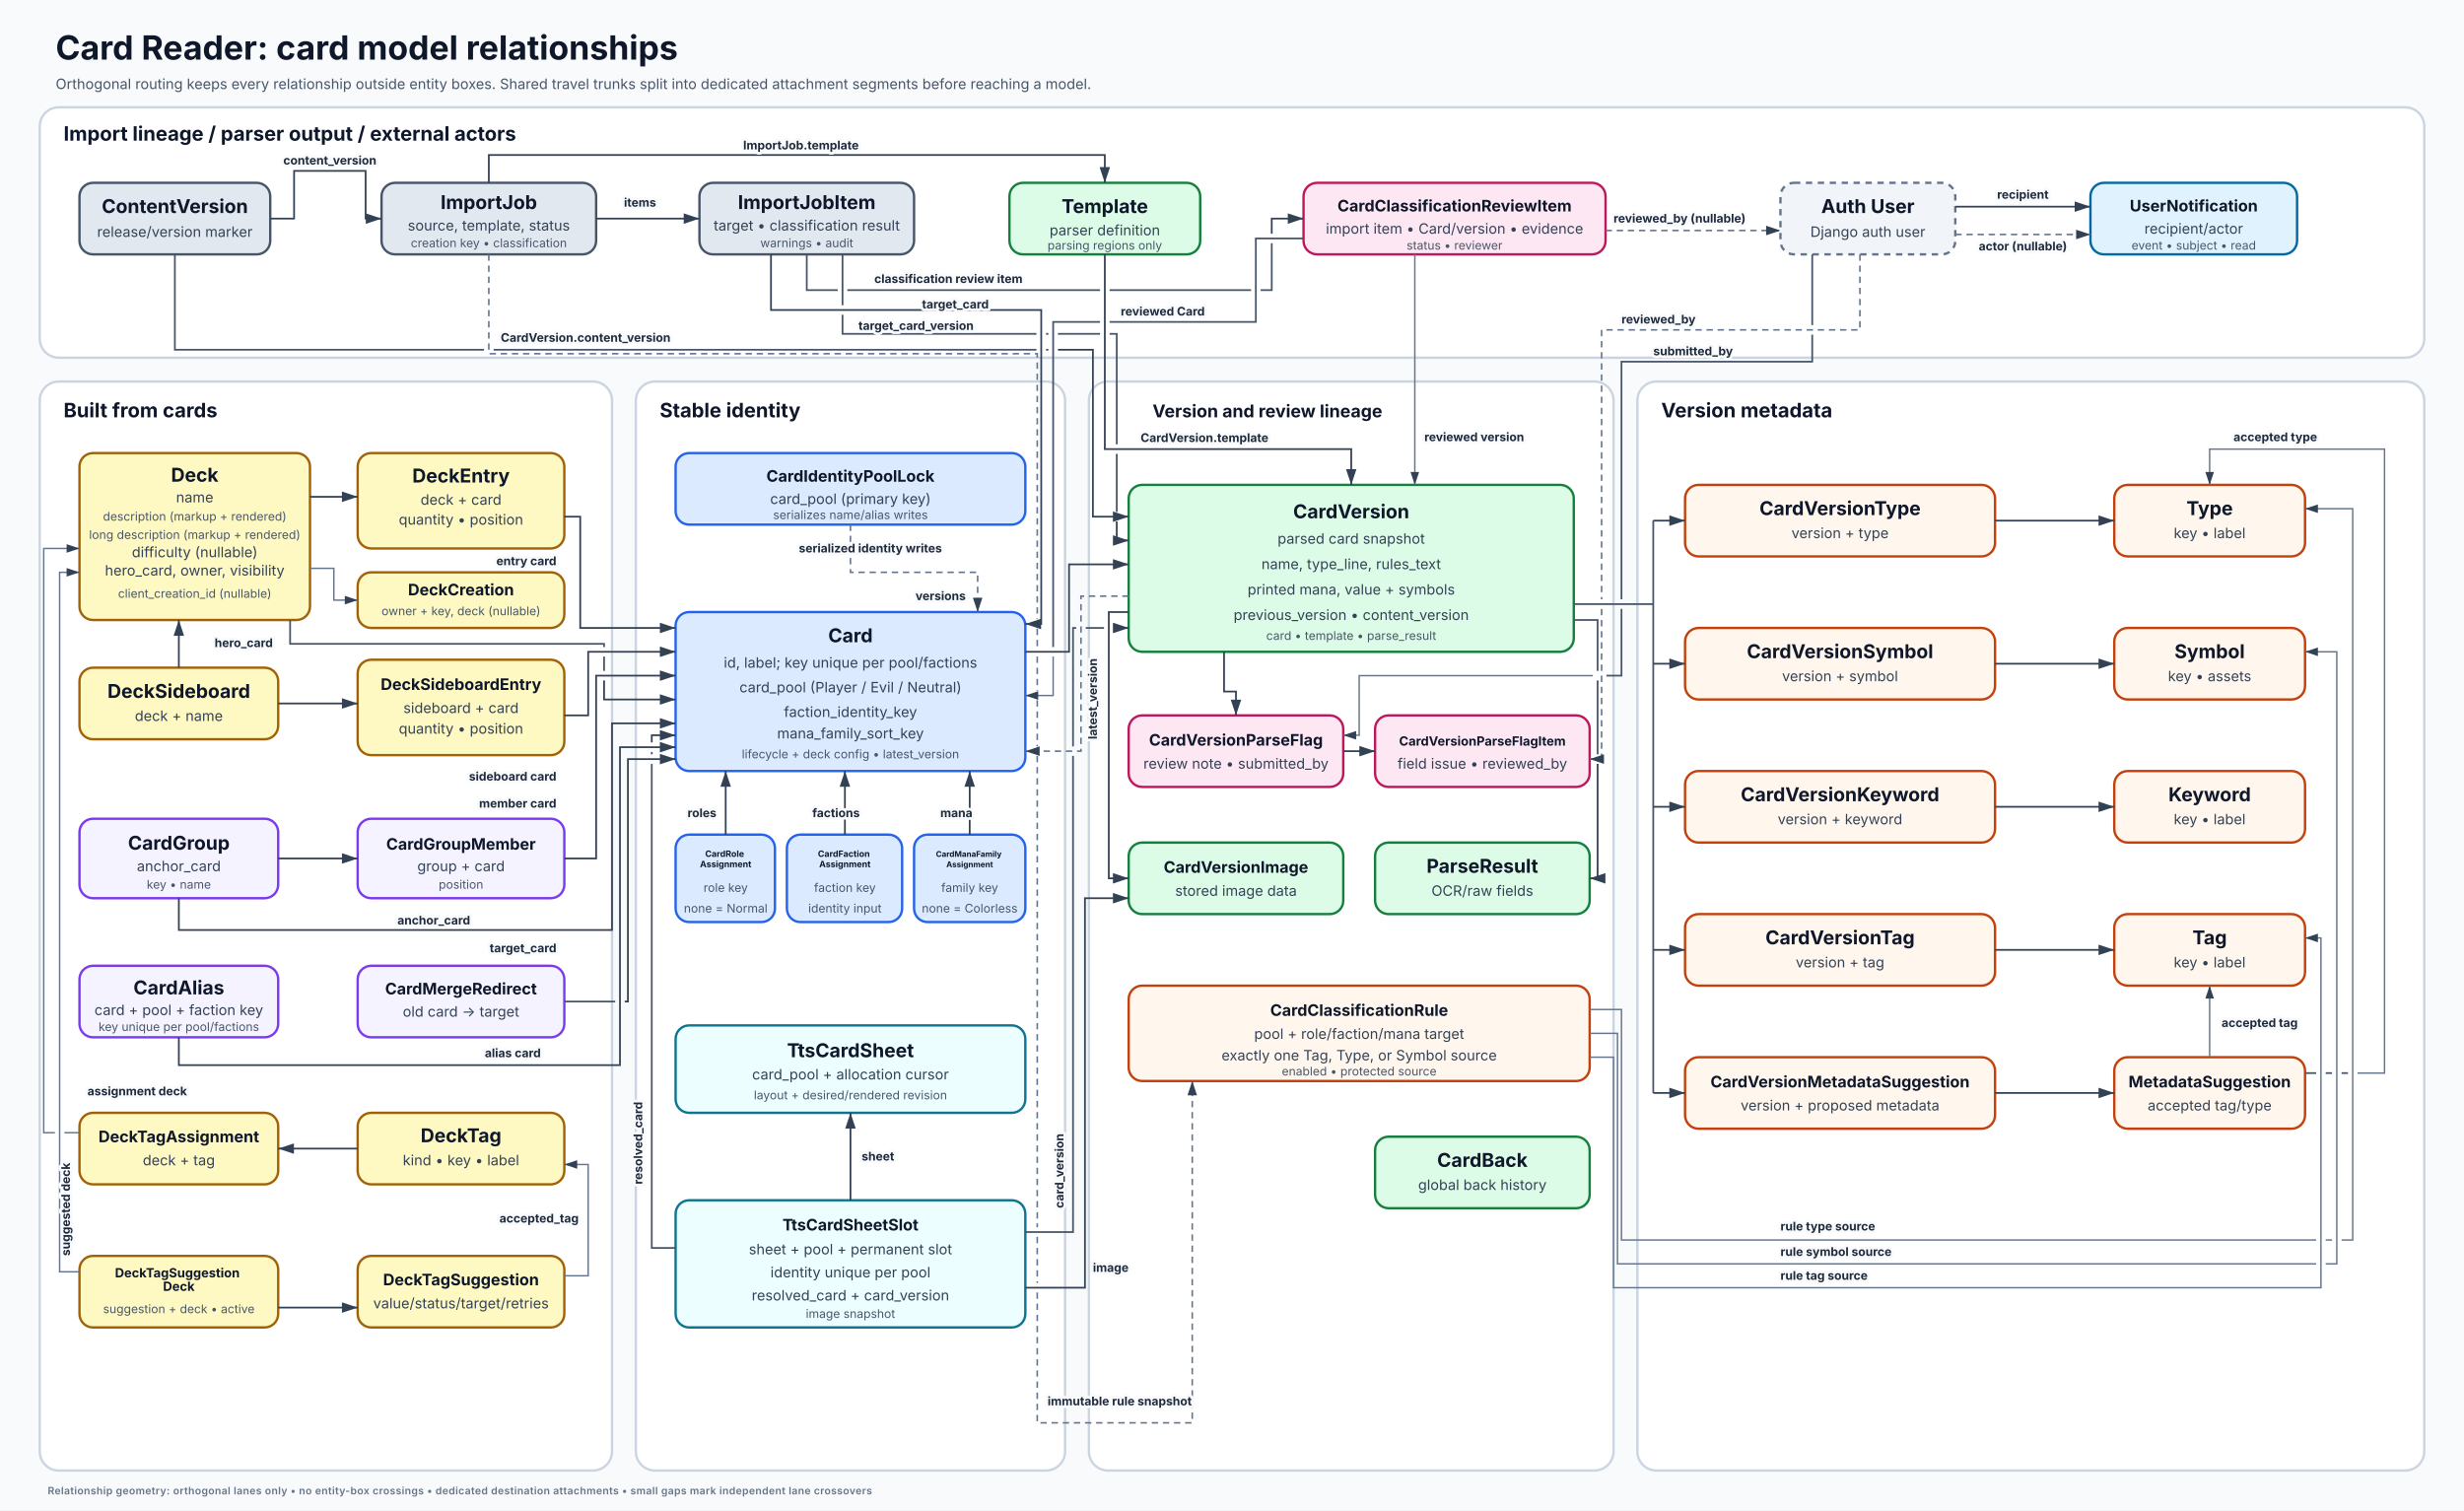
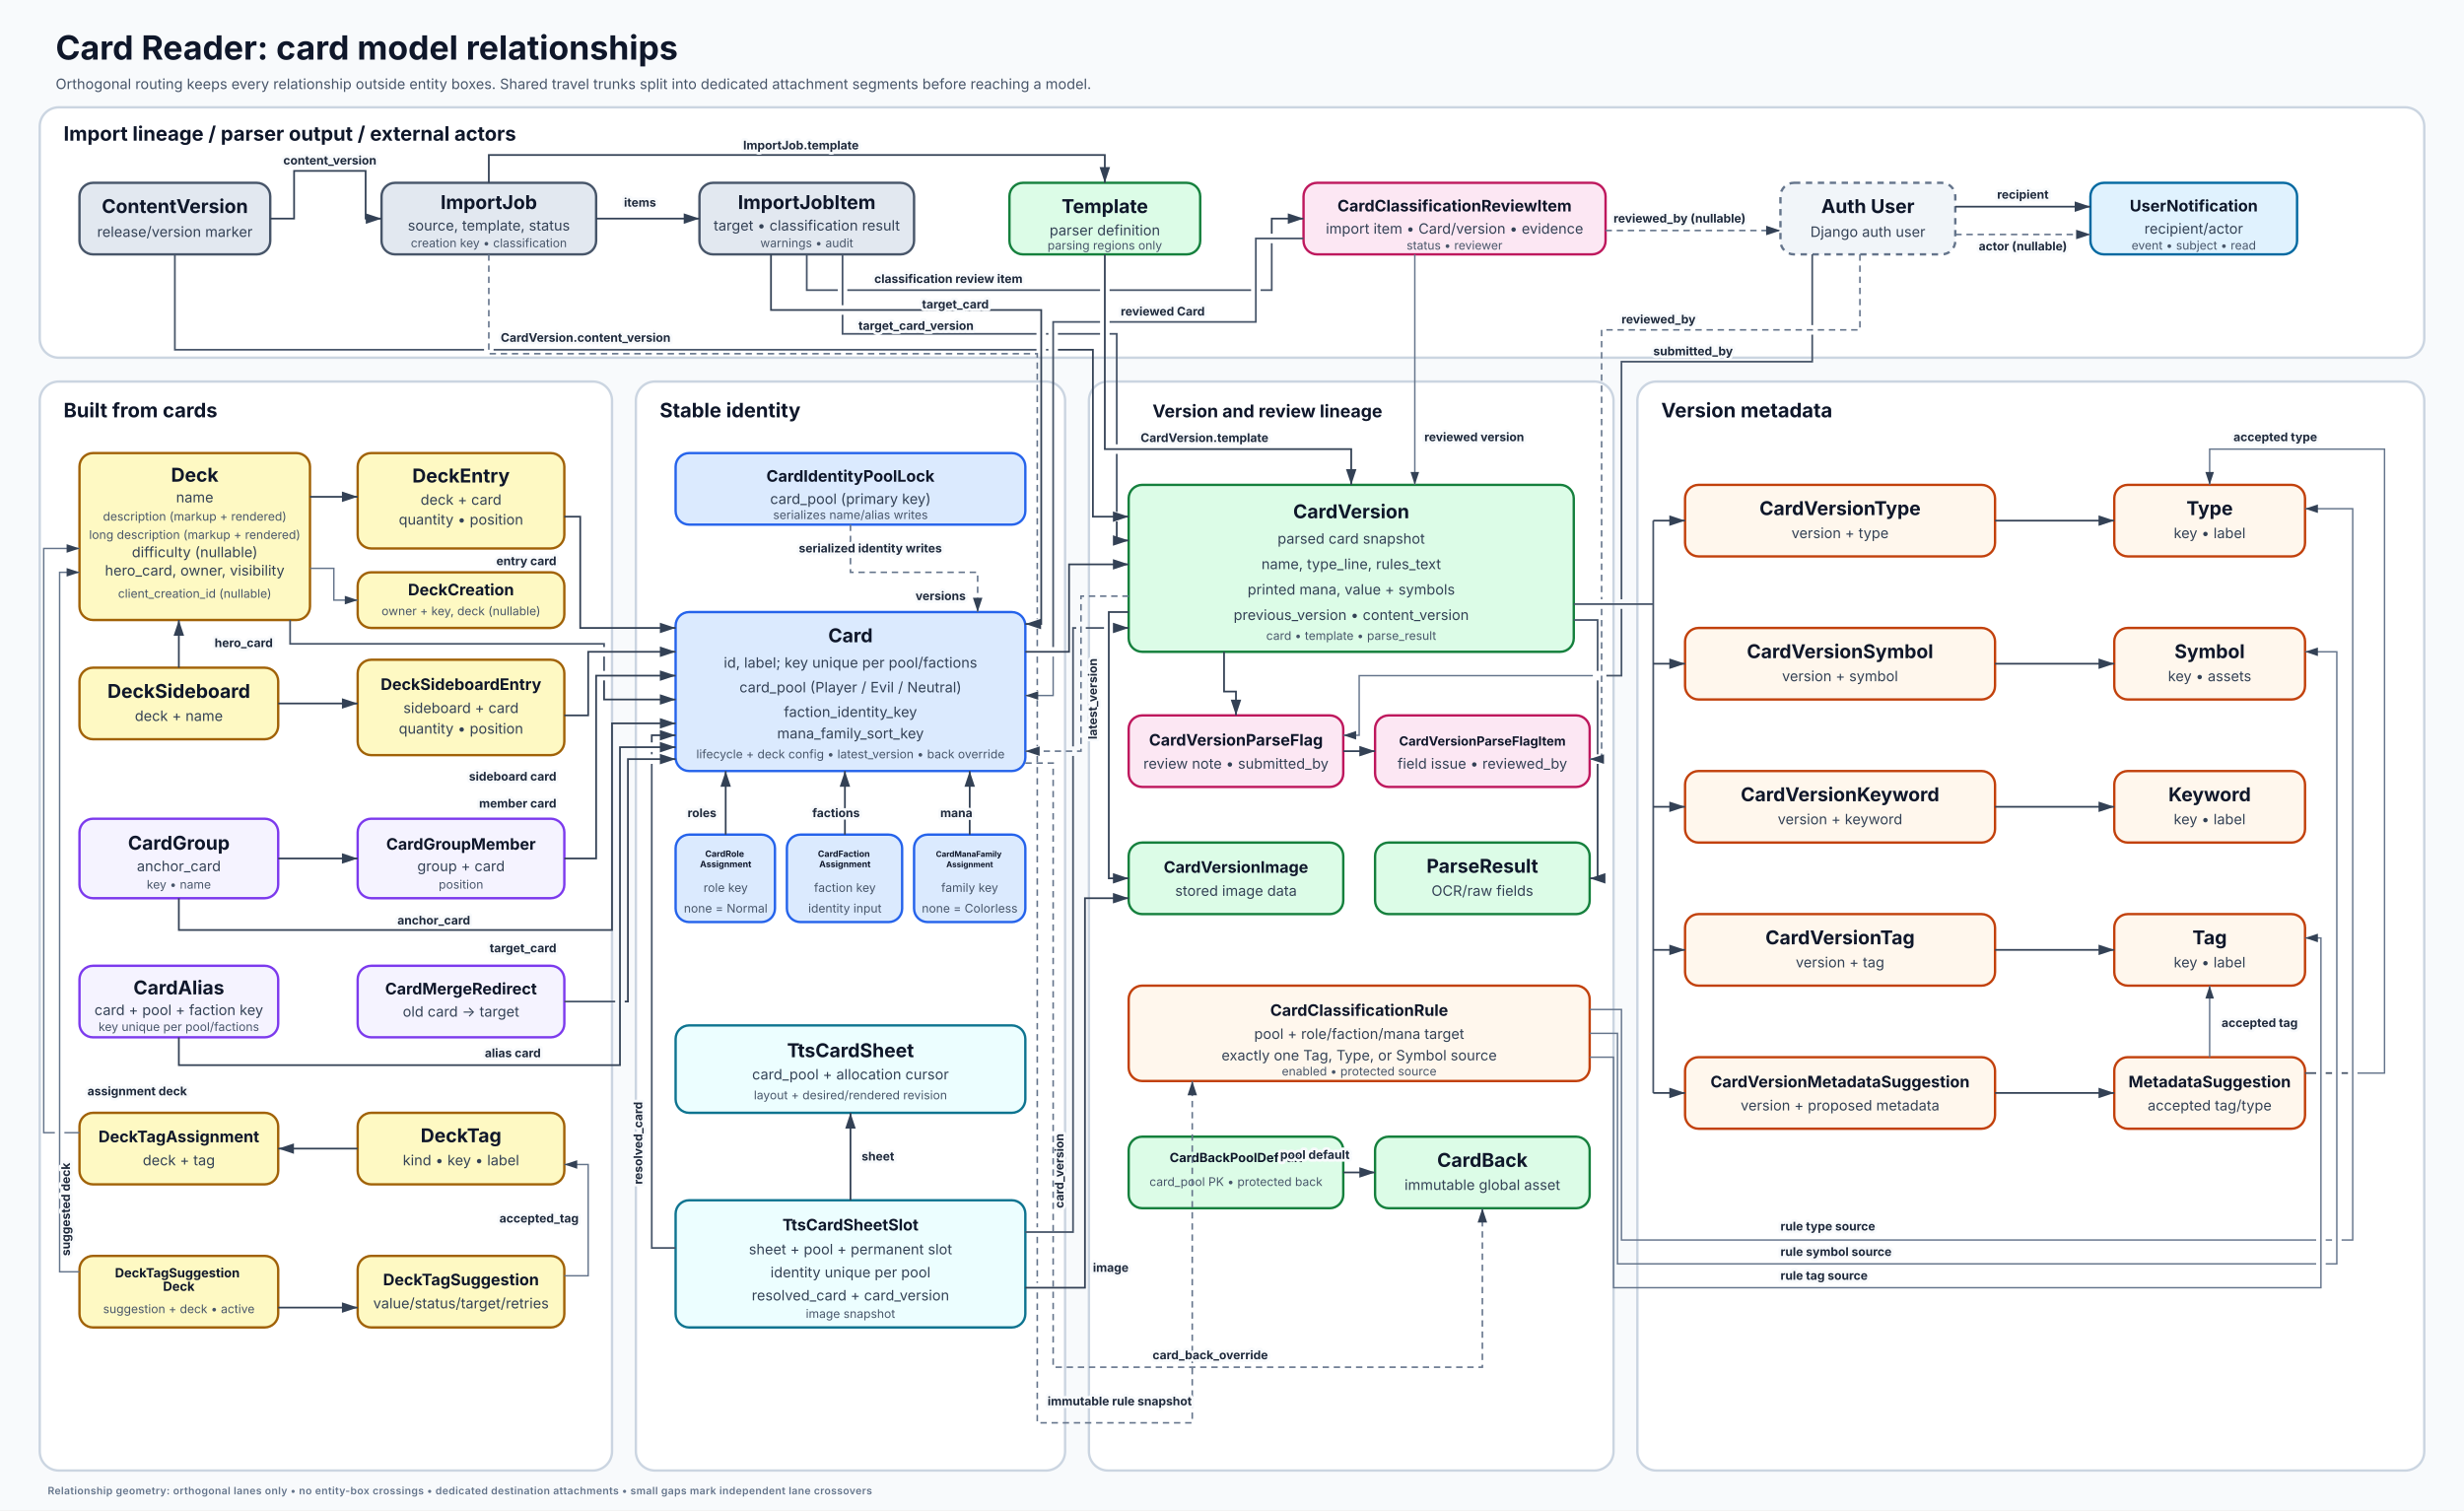
<svg xmlns="http://www.w3.org/2000/svg" width="3100" height="1900" viewBox="0 0 3100 1900" role="img" aria-labelledby="title desc">
  <defs>
    <marker id="arrow" markerWidth="10" markerHeight="10" refX="9" refY="3" orient="auto" markerUnits="strokeWidth">
      <path d="M0 0 L0 6 L9 3 Z" fill="#334155" />
    </marker>
    <style>
      .bg { fill: #f8fafc; }
      .band { fill: #ffffff; stroke: #cbd5e1; stroke-width: 3; rx: 24; }
      .band-title { font: 700 25px Inter, Arial, sans-serif; fill: #0f172a; }
      .band-title-tight { font: 700 22px Inter, Arial, sans-serif; fill: #0f172a; }
      .box { stroke-width: 3; rx: 17; }
      .card { fill: #dbeafe; stroke: #2563eb; }
      .left { fill: #fef9c3; stroke: #a16207; }
      .group { fill: #f5f3ff; stroke: #7c3aed; }
      .version { fill: #dcfce7; stroke: #15803d; }
      .meta { fill: #fff7ed; stroke: #c2410c; }
      .import { fill: #e2e8f0; stroke: #475569; }
      .review { fill: #fce7f3; stroke: #be185d; }
      .external { fill: #f1f5f9; stroke: #64748b; stroke-dasharray: 8 7; }
      .notify { fill: #e0f2fe; stroke: #0369a1; }
      .tts { fill: #ecfeff; stroke: #0e7490; }
      .title { font: 700 24px Inter, Arial, sans-serif; fill: #0f172a; text-anchor: middle; }
      .title-small { font: 700 20px Inter, Arial, sans-serif; fill: #0f172a; text-anchor: middle; }
      .title-tight { font: 700 16px Inter, Arial, sans-serif; fill: #0f172a; text-anchor: middle; }
      .model-name { font: 700 11px Inter, Arial, sans-serif; fill: #0f172a; text-anchor: middle; }
      .model-name-small { font: 700 10px Inter, Arial, sans-serif; fill: #0f172a; text-anchor: middle; }
      .field { font: 18px Inter, Arial, sans-serif; fill: #334155; text-anchor: middle; }
      .small { font: 15px Inter, Arial, sans-serif; fill: #475569; text-anchor: middle; }
      .line { stroke: #334155; stroke-width: 2.2; fill: none; stroke-linejoin: miter; marker-end: url(#arrow); }
      .thin { stroke: #64748b; stroke-width: 1.8; fill: none; stroke-linejoin: miter; marker-end: url(#arrow); }
      .thin-travel { stroke: #64748b; stroke-width: 1.8; fill: none; stroke-linejoin: miter; }
      .soft { stroke: #64748b; stroke-width: 2; fill: none; stroke-dasharray: 8 6; stroke-linejoin: miter; marker-end: url(#arrow); }
      .soft-travel { stroke: #64748b; stroke-width: 2; fill: none; stroke-dasharray: 8 6; stroke-linejoin: miter; }
      .bus { stroke: #475569; stroke-width: 2.2; fill: none; stroke-linejoin: miter; }
      .label { font: 700 15px Inter, Arial, sans-serif; fill: #1e293b; paint-order: stroke; stroke: #f8fafc; stroke-width: 7; stroke-linejoin: round; }
      .port-label { text-anchor: end; }
      .lane-note { font: 600 13px Inter, Arial, sans-serif; fill: #64748b; letter-spacing: .03em; }
    </style>
  </defs>
  <rect class="bg" width="3100" height="1900" />
  <text x="70" y="75" style="font: 700 42px Inter, Arial, sans-serif; fill: #0f172a;">Card Reader: card model relationships</text>
  <text x="70" y="112" style="font: 18px Inter, Arial, sans-serif; fill: #475569;">Orthogonal routing keeps every relationship outside entity boxes. Shared travel trunks split into dedicated attachment segments before reaching a model.</text>
  <rect class="band" x="50" y="135" width="3000" height="315" />
  <text class="band-title" x="80" y="177">Import lineage / parser output / external actors</text>
  <rect class="band" x="50" y="480" width="720" height="1370" />
  <text class="band-title" x="80" y="525">Built from cards</text>
  <rect class="band" x="800" y="480" width="540" height="1370" />
  <text class="band-title" x="830" y="525">Stable identity</text>
  <rect class="band" x="1370" y="480" width="660" height="1370" />
  <text class="band-title-tight" x="1450" y="525">Version and review lineage</text>
  <rect class="band" x="2060" y="480" width="990" height="1370" />
  <text class="band-title" x="2090" y="525">Version metadata</text>
  <rect class="box import" x="100" y="230" width="240" height="90" />
  <text class="title" x="220" y="268">ContentVersion</text>
  <text class="field" x="220" y="298">release/version marker</text>
  <rect class="box import" x="480" y="230" width="270" height="90" />
  <text class="title" x="615" y="263">ImportJob</text>
  <text class="field" x="615" y="290">source, template, status</text>
  <text class="small" x="615" y="311">creation key • classification</text>
  <rect class="box import" x="880" y="230" width="270" height="90" />
  <text class="title" x="1015" y="263">ImportJobItem</text>
  <text class="field" x="1015" y="290">target • classification result</text>
  <text class="small" x="1015" y="311">warnings • audit</text>
  <rect class="box version" x="1270" y="230" width="240" height="90" />
  <text class="title" x="1390" y="268">Template</text>
  <text class="field" x="1390" y="296">parser definition</text>
  <text class="small" x="1390" y="314">parsing regions only</text>
  <rect class="box review" x="1640" y="230" width="380" height="90" />
  <text class="title-small" x="1830" y="266">CardClassificationReviewItem</text>
  <text class="field" x="1830" y="294">import item • Card/version • evidence</text>
  <text class="small" x="1830" y="314">status • reviewer</text>
  <rect class="box external" x="2240" y="230" width="220" height="90" />
  <text class="title" x="2350" y="268">Auth User</text>
  <text class="field" x="2350" y="298">Django auth user</text>
  <rect class="box notify" x="2630" y="230" width="260" height="90" />
  <text class="title-small" x="2760" y="266">UserNotification</text>
  <text class="field" x="2760" y="294">recipient/actor</text>
  <text class="small" x="2760" y="314">event • subject • read</text>
  <rect class="box left" x="100" y="570" width="290" height="210" />
  <text class="title" x="245" y="606">Deck</text>
  <text class="field" x="245" y="632">name</text>
  <text class="small" x="245" y="655">description (markup + rendered)</text>
  <text class="small" x="245" y="678">long description (markup + rendered)</text>
  <text class="field" x="245" y="701">difficulty (nullable)</text>
  <text class="field" x="245" y="724">hero_card, owner, visibility</text>
  <text class="small" x="245" y="752">client_creation_id (nullable)</text>
  <rect class="box left" x="450" y="570" width="260" height="120" />
  <text class="title" x="580" y="607">DeckEntry</text>
  <text class="field" x="580" y="635">deck + card</text>
  <text class="field" x="580" y="660">quantity • position</text>
  <rect class="box left" x="450" y="720" width="260" height="70" />
  <text class="title-small" x="580" y="749">DeckCreation</text>
  <text class="small" x="580" y="774">owner + key, deck (nullable)</text>
  <rect class="box left" x="100" y="840" width="250" height="90" />
  <text class="title" x="225" y="878">DeckSideboard</text>
  <text class="field" x="225" y="907">deck + name</text>
  <rect class="box left" x="450" y="830" width="260" height="120" />
  <text class="title-small" x="580" y="868">DeckSideboardEntry</text>
  <text class="field" x="580" y="897">sideboard + card</text>
  <text class="field" x="580" y="923">quantity • position</text>
  <rect class="box group" x="100" y="1030" width="250" height="100" />
  <text class="title" x="225" y="1069">CardGroup</text>
  <text class="field" x="225" y="1096">anchor_card</text>
  <text class="small" x="225" y="1118">key • name</text>
  <rect class="box group" x="450" y="1030" width="260" height="100" />
  <text class="title-small" x="580" y="1069">CardGroupMember</text>
  <text class="field" x="580" y="1096">group + card</text>
  <text class="small" x="580" y="1118">position</text>
  <rect class="box group" x="100" y="1215" width="250" height="90" />
  <text class="title" x="225" y="1251">CardAlias</text>
  <text class="field" x="225" y="1277">card + pool + faction key</text>
  <text class="small" x="225" y="1297">key unique per pool/factions</text>
  <rect class="box group" x="450" y="1215" width="260" height="90" />
  <text class="title-small" x="580" y="1251">CardMergeRedirect</text>
  <text class="field" x="580" y="1279">old card → target</text>
  <rect class="box left" x="100" y="1400" width="250" height="90" />
  <text class="title-small" x="225" y="1437">DeckTagAssignment</text>
  <text class="field" x="225" y="1466">deck + tag</text>
  <rect class="box left" x="450" y="1400" width="260" height="90" />
  <text class="title" x="580" y="1437">DeckTag</text>
  <text class="field" x="580" y="1466">kind • key • label</text>
  <rect class="box left" x="100" y="1580" width="250" height="90" />
  <text class="title-tight" x="225" y="1607">
    <tspan x="225">DeckTagSuggestion</tspan>
    <tspan x="225" dy="17">Deck</tspan>
  </text>
  <text class="small" x="225" y="1652">suggestion + deck • active</text>
  <rect class="box left" x="450" y="1580" width="260" height="90" />
  <text class="title-small" x="580" y="1617">DeckTagSuggestion</text>
  <text class="field" x="580" y="1646">value/status/target/retries</text>
  <rect class="box card" x="850" y="570" width="440" height="90" />
  <text class="title-small" x="1070" y="606">CardIdentityPoolLock</text>
  <text class="field" x="1070" y="634">card_pool (primary key)</text>
  <text class="small" x="1070" y="653">serializes name/alias writes</text>
  <rect class="box card" x="850" y="770" width="440" height="200" />
  <text class="title" x="1070" y="808">Card</text>
  <text class="field" x="1070" y="840">id, label; key unique per pool/factions</text>
  <text class="field" x="1070" y="871">card_pool (Player / Evil / Neutral)</text>
  <text class="field" x="1070" y="902">faction_identity_key</text>
  <text class="field" x="1070" y="929">mana_family_sort_key</text>
-   <text class="small" x="1070" y="954">lifecycle + deck config • latest_version</text>
+   <text class="small" x="1070" y="954">lifecycle + deck config • latest_version • back override</text>
  <rect class="box card" x="850" y="1050" width="125" height="110" />
  <text class="model-name" x="913" y="1078">
    <tspan x="913">CardRole</tspan>
    <tspan x="913" dy="13">Assignment</tspan>
  </text>
  <text class="small" x="913" y="1122">role key</text>
  <text class="small" x="913" y="1148">none = Normal</text>
  <rect class="box card" x="990" y="1050" width="145" height="110" />
  <text class="model-name" x="1063" y="1078">
    <tspan x="1063">CardFaction</tspan>
    <tspan x="1063" dy="13">Assignment</tspan>
  </text>
  <text class="small" x="1063" y="1122">faction key</text>
  <text class="small" x="1063" y="1148">identity input</text>
  <rect class="box card" x="1150" y="1050" width="140" height="110" />
  <text class="model-name-small" x="1220" y="1078">
    <tspan x="1220">CardManaFamily</tspan>
    <tspan x="1220" dy="13">Assignment</tspan>
  </text>
  <text class="small" x="1220" y="1122">family key</text>
  <text class="small" x="1220" y="1148">none = Colorless</text>
  <rect class="box tts" x="850" y="1290" width="440" height="110" />
  <text class="title" x="1070" y="1330">TtsCardSheet</text>
  <text class="field" x="1070" y="1358">card_pool + allocation cursor</text>
  <text class="small" x="1070" y="1383">layout + desired/rendered revision</text>
  <rect class="box tts" x="850" y="1510" width="440" height="160" />
  <text class="title-small" x="1070" y="1548">TtsCardSheetSlot</text>
  <text class="field" x="1070" y="1578">sheet + pool + permanent slot</text>
  <text class="field" x="1070" y="1607">identity unique per pool</text>
  <text class="field" x="1070" y="1636">resolved_card + card_version</text>
  <text class="small" x="1070" y="1658">image snapshot</text>
  <rect class="box version" x="1420" y="610" width="560" height="210" />
  <text class="title" x="1700" y="652">CardVersion</text>
  <text class="field" x="1700" y="684">parsed card snapshot</text>
  <text class="field" x="1700" y="716">name, type_line, rules_text</text>
  <text class="field" x="1700" y="748">printed mana, value + symbols</text>
  <text class="field" x="1700" y="780">previous_version • content_version</text>
  <text class="small" x="1700" y="805">card • template • parse_result</text>
  <rect class="box review" x="1420" y="900" width="270" height="90" />
  <text class="title-small" x="1555" y="938">CardVersionParseFlag</text>
  <text class="field" x="1555" y="967">review note • submitted_by</text>
  <rect class="box review" x="1730" y="900" width="270" height="90" />
  <text class="title-tight" x="1865" y="938">CardVersionParseFlagItem</text>
  <text class="field" x="1865" y="967">field issue • reviewed_by</text>
  <rect class="box version" x="1420" y="1060" width="270" height="90" />
  <text class="title-small" x="1555" y="1098">CardVersionImage</text>
  <text class="field" x="1555" y="1127">stored image data</text>
  <rect class="box version" x="1730" y="1060" width="270" height="90" />
  <text class="title" x="1865" y="1098">ParseResult</text>
  <text class="field" x="1865" y="1127">OCR/raw fields</text>
  <rect class="box meta" x="1420" y="1240" width="580" height="120" />
  <text class="title-small" x="1710" y="1278">CardClassificationRule</text>
  <text class="field" x="1710" y="1307">pool + role/faction/mana target</text>
  <text class="field" x="1710" y="1334">exactly one Tag, Type, or Symbol source</text>
  <text class="small" x="1710" y="1353">enabled • protected source</text>
+   <rect class="box version" x="1420" y="1430" width="270" height="90" />
+   <text class="title-tight" x="1555" y="1462">CardBackPoolDefault</text>
+   <text class="small" x="1555" y="1492">card_pool PK • protected back</text>
  <rect class="box version" x="1730" y="1430" width="270" height="90" />
  <text class="title" x="1865" y="1468">CardBack</text>
-   <text class="field" x="1865" y="1497">global back history</text>
+   <text class="field" x="1865" y="1497">immutable global asset</text>
  <rect class="box meta" x="2120" y="610" width="390" height="90" />
  <text class="title" x="2315" y="648">CardVersionType</text>
  <text class="field" x="2315" y="677">version + type</text>
  <rect class="box meta" x="2660" y="610" width="240" height="90" />
  <text class="title" x="2780" y="648">Type</text>
  <text class="field" x="2780" y="677">key • label</text>
  <rect class="box meta" x="2120" y="790" width="390" height="90" />
  <text class="title" x="2315" y="828">CardVersionSymbol</text>
  <text class="field" x="2315" y="857">version + symbol</text>
  <rect class="box meta" x="2660" y="790" width="240" height="90" />
  <text class="title" x="2780" y="828">Symbol</text>
  <text class="field" x="2780" y="857">key • assets</text>
  <rect class="box meta" x="2120" y="970" width="390" height="90" />
  <text class="title" x="2315" y="1008">CardVersionKeyword</text>
  <text class="field" x="2315" y="1037">version + keyword</text>
  <rect class="box meta" x="2660" y="970" width="240" height="90" />
  <text class="title" x="2780" y="1008">Keyword</text>
  <text class="field" x="2780" y="1037">key • label</text>
  <rect class="box meta" x="2120" y="1150" width="390" height="90" />
  <text class="title" x="2315" y="1188">CardVersionTag</text>
  <text class="field" x="2315" y="1217">version + tag</text>
  <rect class="box meta" x="2660" y="1150" width="240" height="90" />
  <text class="title" x="2780" y="1188">Tag</text>
  <text class="field" x="2780" y="1217">key • label</text>
  <rect class="box meta" x="2120" y="1330" width="390" height="90" />
  <text class="title-small" x="2315" y="1368">CardVersionMetadataSuggestion</text>
  <text class="field" x="2315" y="1397">version + proposed metadata</text>
  <rect class="box meta" x="2660" y="1330" width="240" height="90" />
  <text class="title-small" x="2780" y="1368">MetadataSuggestion</text>
  <text class="field" x="2780" y="1397">accepted tag/type</text>
  <path class="line" d="M340 275 L370 275 L370 215 L460 215 L460 275 L480 275" />
  <text class="label" x="415" y="207" text-anchor="middle">content_version</text>
  <path class="line" d="M750 275 L880 275" />
  <text class="label" x="785" y="260">items</text>
  <path class="line" d="M615 230 L615 195 L1390 195 L1390 230" />
  <text class="label" x="935" y="188">ImportJob.template</text>
  <path class="bus" d="M1015 320 L1015 365 L1054 365" />
  <path class="bus" d="M1066 365 L1384 365" />
  <path class="bus" d="M1396 365 L1574 365" />
  <path class="bus" d="M1586 365 L1600 365 L1600 306" />
  <path class="line" d="M1600 294 L1600 275 L1640 275" />
  <text class="label" x="1100" y="356">classification review item</text>
  <path class="soft" d="M2020 290 L2240 290" />
  <text class="label" x="2030" y="280">reviewed_by (nullable)</text>
  <path class="line" d="M2460 260 L2630 260" />
  <text class="label" x="2545" y="250" text-anchor="middle">recipient</text>
  <path class="soft" d="M2460 295 L2630 295" />
  <text class="label" x="2545" y="315" text-anchor="middle">actor (nullable)</text>
  <path class="bus" d="M220 320 L220 440 L609 440" />
  <path class="bus" d="M621 440 L1304 440" />
  <path class="bus" d="M1316 440 L1319 440" />
  <path class="line" d="M1331 440 L1375 440 L1375 650 L1420 650" />
  <text class="label" x="630" y="430">CardVersion.content_version</text>
  <path class="bus" d="M1060 320 L1060 384" />
  <path class="bus" d="M1060 396 L1060 420 L1304 420" />
  <path class="bus" d="M1316 420 L1319 420" />
  <path class="bus" d="M1331 420 L1384 420" />
  <path class="bus" d="M1396 420 L1405 420 L1405 559" />
  <path class="bus" d="M1405 571 L1405 644" />
  <path class="line" d="M1405 656 L1405 680 L1420 680" />
  <text class="label" x="1080" y="415">target_card_version</text>
  <path class="line" d="M970 320 L970 390 L1310 390 L1310 785 L1290 785" />
  <text class="label" x="1160" y="388">target_card</text>
  <path class="line" d="M1390 320 L1390 565 L1700 565 L1700 610" />
  <text class="label" x="1435" y="556">CardVersion.template</text>
  <path class="thin" d="M1780 320 L1780 610" />
  <text class="label" x="1792" y="555">reviewed version</text>
  <path class="bus" d="M1640 300 L1580 300 L1580 405 L1396 405" />
  <path class="bus" d="M1384 405 L1325 405 L1325 814" />
  <path class="thin" d="M1325 826 L1325 875 L1290 875" />
  <text class="label" x="1410" y="397">reviewed Card</text>
  <path class="bus" d="M2280 320 L2280 409" />
  <path class="bus" d="M2280 421 L2280 455 L2040 455 L2040 754" />
  <path class="bus" d="M2040 766 L2040 850 L2021 850" />
  <path class="thin" d="M2004 850 L1710 850 L1710 925 L1690 925" />
  <text class="label" x="2080" y="447">submitted_by</text>
  <path class="soft-travel" d="M2340 320 L2340 415 L2015 415 L2015 754" />
  <path class="soft" d="M2015 766 L2015 955 L2000 955" />
  <text class="label" x="2040" y="407">reviewed_by</text>
  <path class="soft-travel" d="M615 320 L615 445 L1305 445 L1305 779" />
  <path class="soft-travel" d="M1305 791 L1305 814" />
  <path class="soft-travel" d="M1305 826 L1305 869" />
  <path class="soft-travel" d="M1305 881 L1305 939" />
  <path class="soft-travel" d="M1305 951 L1305 1544" />
  <path class="soft-travel" d="M1305 1556 L1305 1614" />
  <path class="soft" d="M1305 1626 L1305 1790 L1500 1790 L1500 1360" />
  <text class="label" x="1318" y="1768">immutable rule snapshot</text>
  <path class="line" d="M390 625 L450 625" />
  <path class="thin" d="M390 715 L420 715 L420 755 L450 755" />
  <path class="line" d="M225 840 L225 780" />
  <path class="line" d="M350 885 L450 885" />
  <path class="line" d="M350 1080 L450 1080" />
  <path class="line" d="M450 1445 L350 1445" />
  <path class="line" d="M350 1645 L450 1645" />
  <path class="thin-travel" d="M100 1425 L81 1425" />
  <path class="thin" d="M69 1425 L55 1425 L55 690 L100 690" />
  <text class="label" x="110" y="1378">assignment deck</text>
  <path class="thin" d="M100 1600 L75 1600 L75 720 L100 720" />
  <text class="label" x="88" y="1580" transform="rotate(-90 88 1580)">suggested deck</text>
  <path class="thin" d="M710 1605 L740 1605 L740 1465 L710 1465" />
  <text class="label" x="728" y="1538" text-anchor="end">accepted_tag</text>
  <path class="line" d="M710 650 L730 650 L730 790 L850 790" />
  <text class="label" x="700" y="711" text-anchor="end">entry card</text>
  <path class="line" d="M710 900 L740 900 L740 820 L850 820" />
  <text class="label" x="700" y="982" text-anchor="end">sideboard card</text>
  <path class="line" d="M710 1080 L750 1080 L750 850 L850 850" />
  <text class="label" x="700" y="1016" text-anchor="end">member card</text>
  <path class="bus" d="M365 780 L365 810 L760 810 L760 814" />
  <path class="bus" d="M760 826 L760 844" />
  <path class="line" d="M760 856 L760 880 L850 880" />
  <text class="label" x="270" y="814">hero_card</text>
  <path class="line" d="M225 1130 L225 1170 L770 1170 L770 910 L850 910" />
  <text class="label" x="500" y="1163">anchor_card</text>
  <path class="line" d="M225 1305 L225 1340 L780 1340 L780 940 L850 940" />
  <text class="label" x="610" y="1330">alias card</text>
  <path class="bus" d="M710 1260 L774 1260" />
  <path class="line" d="M786 1260 L790 1260 L790 955 L850 955" />
  <text class="label" x="700" y="1198" text-anchor="end">target_card</text>
  <path class="soft" d="M1070 660 L1070 720 L1230 720 L1230 770" />
  <text class="label" x="1095" y="695" text-anchor="middle">serialized identity writes</text>
  <path class="line" d="M913 1050 L913 970" />
  <text class="label" x="865" y="1028">roles</text>
  <path class="line" d="M1063 1050 L1063 970" />
  <text class="label" x="1022" y="1028">factions</text>
  <path class="line" d="M1220 1050 L1220 970" />
  <text class="label" x="1183" y="1028">mana</text>
  <path class="line" d="M1070 1510 L1070 1400" />
  <text class="label" x="1084" y="1460">sheet</text>
  <path class="bus" d="M850 1570 L820 1570 L820 961" />
  <path class="bus" d="M820 949 L820 946" />
  <path class="line" d="M820 934 L820 925 L850 925" />
  <text class="label" x="808" y="1490" transform="rotate(-90 808 1490)">resolved_card</text>
  <path class="bus" d="M1290 1550 L1350 1550 L1350 951" />
  <path class="bus" d="M1350 939 L1350 790 L1354 790" />
  <path class="bus" d="M1366 790 L1389 790" />
  <path class="line" d="M1401 790 L1420 790" />
  <text class="label" x="1338" y="1520" transform="rotate(-90 1338 1520)">card_version</text>
  <path class="line" d="M1290 1620 L1365 1620 L1365 1130 L1420 1130" />
  <text class="label" x="1375" y="1600">image</text>
  <path class="line" d="M1290 820 L1345 820 L1345 710 L1420 710" />
  <text class="label" x="1215" y="755" text-anchor="end">versions</text>
  <path class="soft" d="M1420 750 L1360 750 L1360 945 L1290 945" />
  <text class="label" x="1380" y="930" transform="rotate(-90 1380 930)">latest_version</text>
+   <path class="line" d="M1690 1475 L1730 1475" />
+   <text class="label" x="1698" y="1458" text-anchor="end">pool default</text>
+   <path class="soft" d="M1290 960 L1325 960 L1325 1720 L1865 1720 L1865 1520" />
+   <text class="label" x="1450" y="1710">card_back_override</text>
  <path class="line" d="M1540 820 L1540 870 L1555 870 L1555 900" />
  <path class="line" d="M1690 945 L1730 945" />
  <path class="line" d="M1420 770 L1395 770 L1395 1105 L1420 1105" />
  <path class="bus" d="M1980 780 L2010 780 L2010 844" />
  <path class="bus" d="M2010 856 L2010 949" />
  <path class="line" d="M2010 961 L2010 1105 L2000 1105" />
  <path class="bus" d="M1980 760 L2080 760" />
  <path class="bus" d="M2080 655 L2080 1375" />
  <path class="line" d="M2080 655 L2120 655" />
  <path class="line" d="M2080 835 L2120 835" />
  <path class="line" d="M2080 1015 L2120 1015" />
  <path class="line" d="M2080 1195 L2120 1195" />
  <path class="line" d="M2080 1375 L2120 1375" />
  <path class="line" d="M2510 655 L2660 655" />
  <path class="line" d="M2510 835 L2660 835" />
  <path class="line" d="M2510 1015 L2660 1015" />
  <path class="line" d="M2510 1195 L2660 1195" />
  <path class="line" d="M2510 1375 L2660 1375" />
  <path class="thin-travel" d="M2000 1270 L2040 1270 L2040 1560 L2914 1560" />
  <path class="thin-travel" d="M2926 1560 L2934 1560" />
  <path class="thin" d="M2946 1560 L2960 1560 L2960 640 L2900 640" />
  <text class="label" x="2240" y="1548">rule type source</text>
  <path class="thin-travel" d="M2000 1300 L2035 1300 L2035 1590 L2914 1590" />
  <path class="thin" d="M2926 1590 L2940 1590 L2940 820 L2900 820" />
  <text class="label" x="2240" y="1580">rule symbol source</text>
  <path class="thin" d="M2000 1330 L2030 1330 L2030 1620 L2920 1620 L2920 1180 L2900 1180" />
  <text class="label" x="2240" y="1610">rule tag source</text>
  <path class="bus" d="M2900 1350 L2914 1350" />
  <path class="bus" d="M2926 1350 L2934 1350" />
  <path class="bus" d="M2946 1350 L2954 1350" />
  <path class="thin" d="M2966 1350 L3000 1350 L3000 565 L2780 565 L2780 610" />
  <text class="label" x="2810" y="555">accepted type</text>
  <path class="thin" d="M2780 1330 L2780 1240" />
  <text class="label" x="2795" y="1292">accepted tag</text>
  <text class="lane-note" x="60" y="1880">Relationship geometry: orthogonal lanes only • no entity-box crossings • dedicated destination attachments • small gaps mark independent lane crossovers</text>
</svg>
